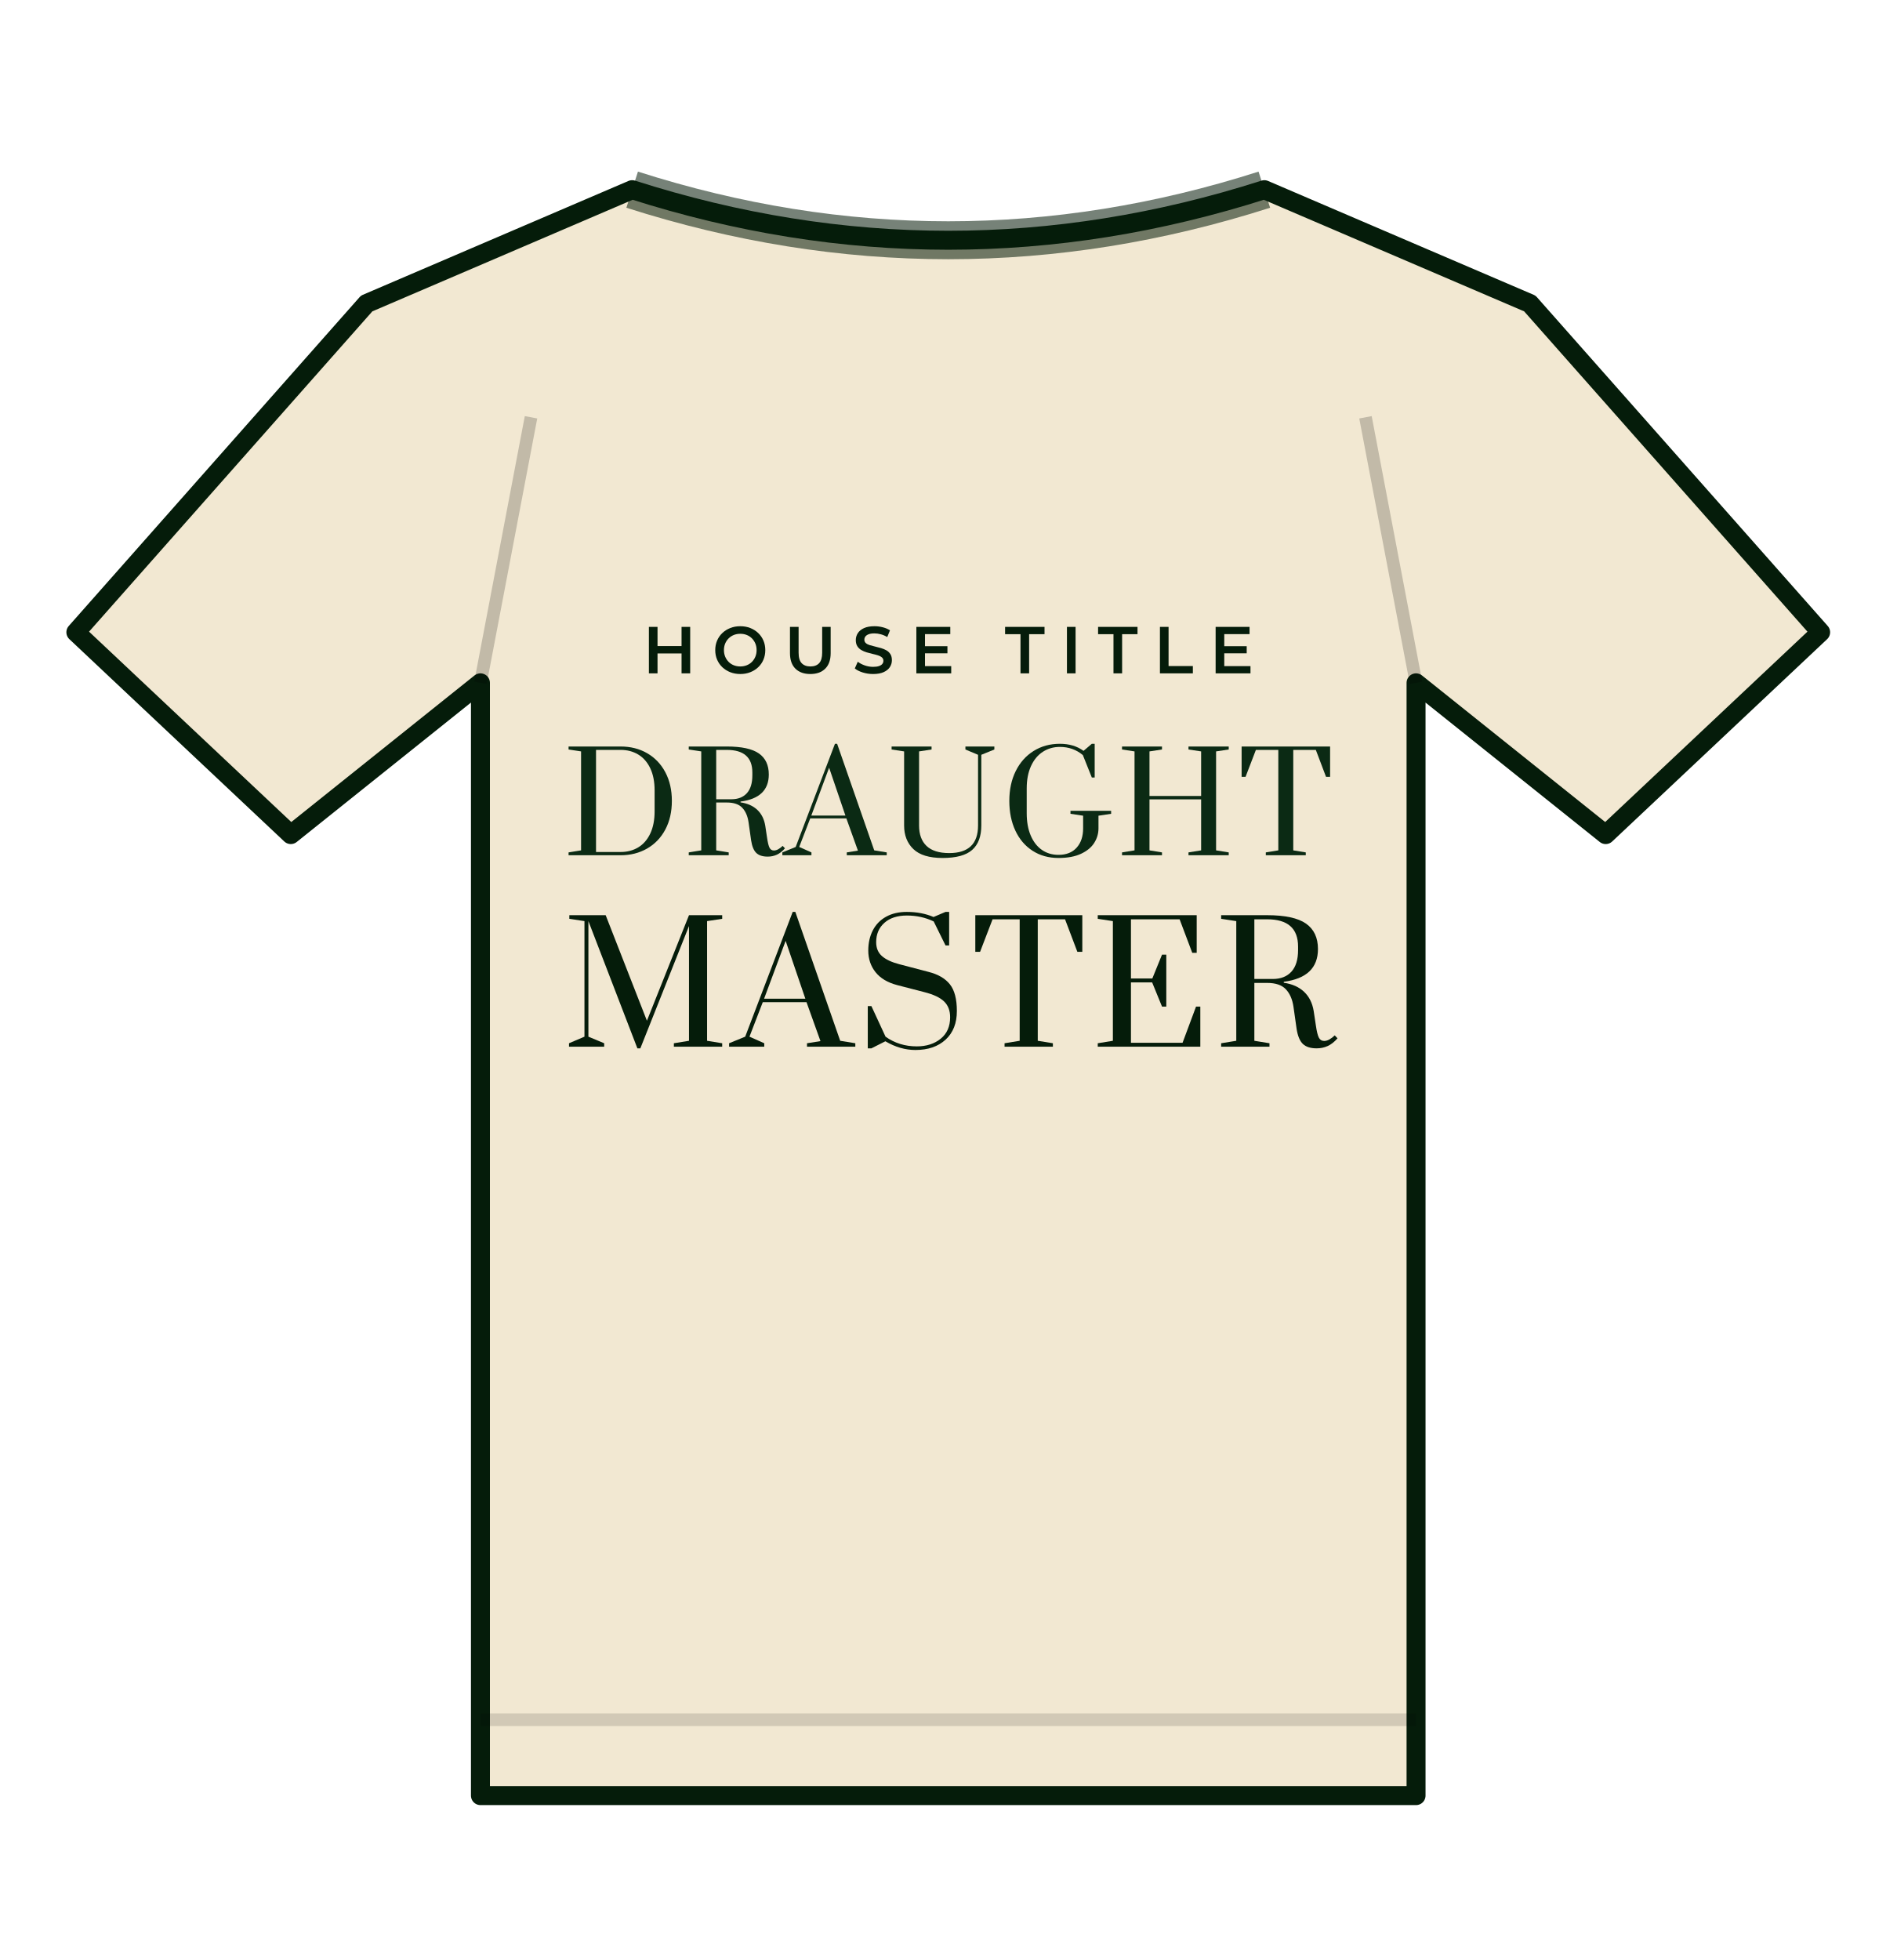
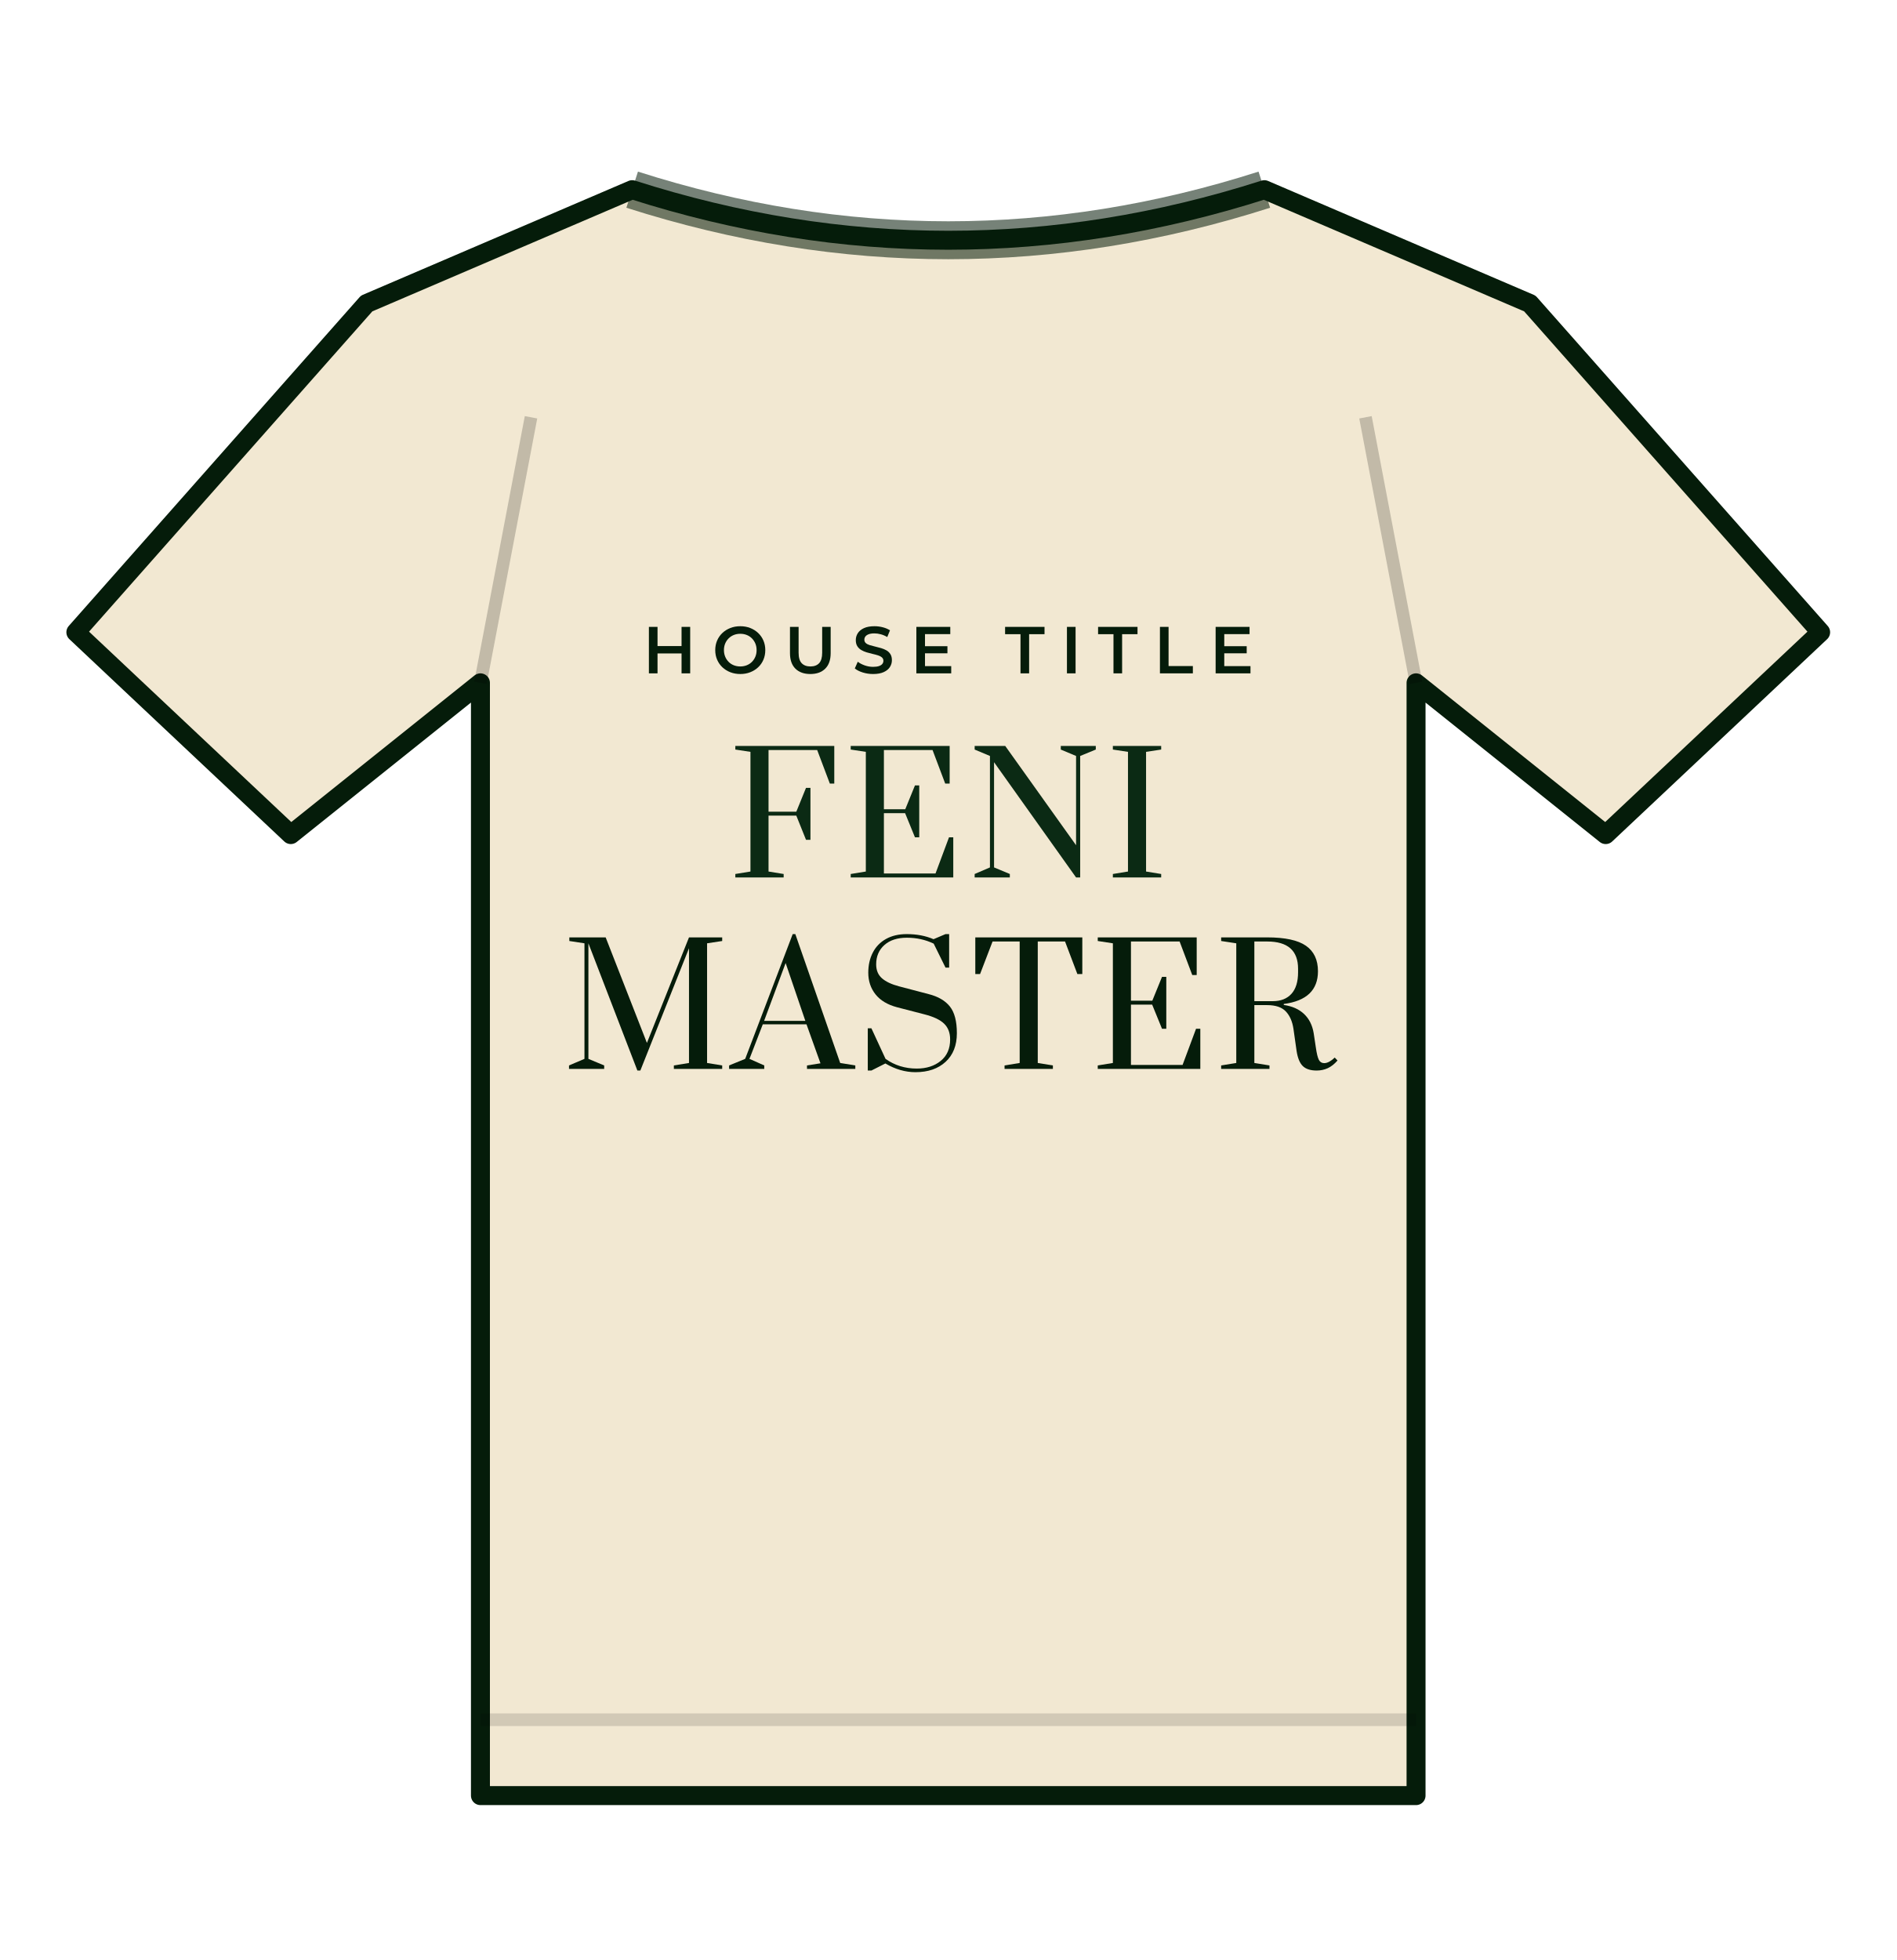
<svg xmlns="http://www.w3.org/2000/svg" viewBox="0 0 300 310">
  <path d="M100,30 L58,48 L12,100 L46,132 L76,108 L76,284 L224,284 L224,108 L254,132 L288,100 L242,48 L200,30 Q150,46 100,30 Z" fill="#F2E8D2" stroke="#051C0A" stroke-width="3" stroke-linejoin="round" />
  <path d="M76,108 L84,66 M224,108 L216,66" stroke="#00000033" stroke-width="2" fill="none" />
  <path d="M76,272 L224,272" stroke="#00000022" stroke-width="2" fill="none" />
  <path d="M100,30 Q150,46 200,30" fill="none" stroke="#051C0A" stroke-width="6" opacity=".55" />
  <g fill="#051C0A">
    <path transform="translate(101.66 106.5) scale(0.0105 -0.0105)" d="M586 0V300H224V0H94V700H224V411H586V700H716V0Z" />
    <path transform="translate(112.68 106.5) scale(0.0105 -0.0105)" d="M422 -10Q340 -10 271 17Q202 44 151 92.5Q100 141 72 206.5Q44 272 44 350Q44 428 72 493.5Q100 559 151 607.5Q202 656 271 683Q340 710 421 710Q503 710 571.5 683Q640 656 691 607.5Q742 559 770 493.5Q798 428 798 350Q798 272 770 206Q742 140 691 92Q640 44 571.5 17Q503 -10 422 -10ZM421 104Q474 104 519 122Q564 140 597 173.5Q630 207 648.5 251.5Q667 296 667 350Q667 404 648.5 448.5Q630 493 597 526.5Q564 560 519 578Q474 596 421 596Q368 596 323.5 578Q279 560 245.5 526.5Q212 493 193.5 448.5Q175 404 175 350Q175 297 193.5 252Q212 207 245 173.5Q278 140 323 122Q368 104 421 104Z" />
    <path transform="translate(124.04 106.5) scale(0.0105 -0.0105)" d="M395 -10Q251 -10 169.5 71Q88 152 88 305V700H218V310Q218 202 264.5 153Q311 104 396 104Q481 104 527 153Q573 202 573 310V700H701V305Q701 152 619.5 71Q538 -10 395 -10Z" />
    <path transform="translate(134.85 106.5) scale(0.0105 -0.0105)" d="M311 -10Q229 -10 154 13.5Q79 37 35 74L80 175Q122 142 184 120Q246 98 311 98Q366 98 400 110Q434 122 450 142.5Q466 163 466 189Q466 221 443 240.5Q420 260 383.5 271.5Q347 283 302.5 293Q258 303 213.5 316.5Q169 330 132.5 351.5Q96 373 73 409Q50 445 50 501Q50 558 80.5 605.5Q111 653 173.5 681.5Q236 710 332 710Q395 710 457 694Q519 678 565 648L524 547Q477 575 427 588.5Q377 602 331 602Q277 602 243.5 589Q210 576 194.5 555Q179 534 179 507Q179 475 201.5 455.5Q224 436 260.5 425Q297 414 342 403.5Q387 393 431.5 380Q476 367 512.5 346Q549 325 571.5 289Q594 253 594 198Q594 142 563.5 94.5Q533 47 470 18.5Q407 -10 311 -10Z" />
    <path transform="translate(143.97 106.5) scale(0.0105 -0.0105)" d="M94 0V700H605V591H224V409H562V302H224V109H619V0Z" />
    <path transform="translate(158.95 106.5) scale(0.0105 -0.0105)" d="M236 0V590H4V700H598V590H366V0Z" />
    <path transform="translate(167.79 106.5) scale(0.0105 -0.0105)" d="M94 0V700H224V0Z" />
    <path transform="translate(173.66 106.5) scale(0.0105 -0.0105)" d="M236 0V590H4V700H598V590H366V0Z" />
    <path transform="translate(182.5 106.5) scale(0.0105 -0.0105)" d="M94 0V700H224V110H590V0Z" />
    <path transform="translate(191.31 106.5) scale(0.0105 -0.0105)" d="M94 0V700H605V591H224V409H562V302H224V109H619V0Z" />
  </g>
  <g fill="#0B2A14">
-     <path transform="translate(89.08 135.27) scale(0.0215 -0.0215)" d="M40 21 132 36V764L40 778V800H423Q533 800 618.5 750.5Q704 701 752 610.5Q800 520 800 400Q800 280 752 189.5Q704 99 618 49.5Q532 0 423 0H40ZM423 24Q496 24 552.5 58Q609 92 641 159.5Q673 227 673 323V477Q673 573 641 640Q609 707 552.5 741Q496 775 423 775H242V24Z" />
-     <path transform="translate(108.09 135.27) scale(0.0215 -0.0215)" d="M499 109 480 243Q470 311 433.5 349.5Q397 388 320 388H242V36L334 21V0H40V21L132 36V764L40 778V800H320Q483 800 556 749Q629 698 629 594Q629 422 421 395V389Q498 378 544.5 334Q591 290 603 217L616 131Q624 75 634.5 55Q645 35 667 35Q682 35 699 44.5Q716 54 731 69L748 51Q719 18 688 4Q657 -10 621 -10Q565 -10 537 17Q509 44 499 109ZM354 412Q427 412 467.5 456.5Q508 501 508 588V609Q508 775 320 775H242V412Z" />
-     <path transform="translate(124.36 135.27) scale(0.0215 -0.0215)" d="M-28 0V21L70 61L359 820H375L648 36L740 21V0H446V21L528 34L443 271H177L96 61L186 21V0ZM185 292H436L316 644Z" />
-     <path transform="translate(140.46 135.27) scale(0.0215 -0.0215)" d="M119 219V764L27 778V800H321V778L229 764V219Q229 121 284 68.5Q339 16 451 16Q663 16 663 219V739L570 778V800H783V778L687 739V219Q687 99 620 39.5Q553 -20 402 -20Q255 -20 187 45.5Q119 111 119 219Z" />
-     <path transform="translate(158.5 135.27) scale(0.0215 -0.0215)" d="M54 400Q54 524 101 619Q148 714 232.5 767Q317 820 426 820Q529 820 600 768L661 820H682V572H661L595 737Q523 797 426 797Q356 797 300.5 761Q245 725 213.5 656Q182 587 182 492V309Q182 214 211.5 145Q241 76 293.5 39.5Q346 3 416 3Q502 3 549.5 56Q597 109 597 198V291L504 305V327H803V305L710 291V198Q710 141 679 91.5Q648 42 582 11Q516 -20 416 -20Q307 -20 225 33Q143 86 98.5 181Q54 276 54 400Z" />
-     <path transform="translate(176.63 135.27) scale(0.0215 -0.0215)" d="M40 0V21L132 36V764L40 778V800H334V778L242 764V436H622V764L529 778V800H825V778L732 764V36L825 21V0H529V21L622 36V411H242V36L334 21V0Z" />
-     <path transform="translate(195.87 135.27) scale(0.0215 -0.0215)" d="M203 0V21L295 36V775H130L54 577H25V800H676V577H646L571 775H405V36L497 21V0Z" />
+     <path transform="translate(115.28 138.78) scale(0.026 -0.026)" d="M40 0V21L132 36V764L40 778V800H642V571H615L538 775H242V400H411L470 545H497V229H470L411 376H242V36L334 21V0Z" />
+     <path transform="translate(133.53 138.78) scale(0.026 -0.026)" d="M40 0V21L132 36V764L40 778V800H642V571H615L538 775H242V415H372L431 560H457V244H431L371 391H242V24H556L638 244H664V0Z" />
+     <path transform="translate(153.06 138.78) scale(0.026 -0.026)" d="M43 0V21L136 61V739L43 778V800H229L660 196V739L567 778V800H780V778L685 739V0H660L161 701V61L257 21V0Z" />
+     <path transform="translate(175 138.78) scale(0.026 -0.026)" d="M40 0V21L132 36V764L40 778V800H334V778L242 764V36L334 21V0Z" />
  </g>
  <g fill="#051C0A">
-     <path transform="translate(88.97 165.55) scale(0.026 -0.026)" d="M456 -10 158 764V61L254 21V0H40V21L134 61V764L42 778V800H263L514 158L770 800H972V778L880 764V36L972 21V0H678V21L770 36V734L474 -10Z" />
-     <path transform="translate(116.06 165.55) scale(0.026 -0.026)" d="M-28 0V21L70 61L359 820H375L648 36L740 21V0H446V21L528 34L443 271H177L96 61L186 21V0ZM185 292H436L316 644Z" />
-     <path transform="translate(135.53 165.55) scale(0.026 -0.026)" d="M174 33 89 -10H67V247H89L175 61Q258 2 365 2Q453 2 510.5 48.5Q568 95 568 179Q568 240 531 275.5Q494 311 411 332L245 375Q158 398 114 453.5Q70 509 70 585Q70 654 97.5 707.5Q125 761 178 790.5Q231 820 304 820Q395 820 467 789L540 820H562V616H540L468 762Q393 798 305 798Q218 798 168 753.5Q118 709 118 636Q118 582 153.5 551Q189 520 258 502L437 455Q524 433 566.5 379.5Q609 326 609 217Q609 106 540.5 43Q472 -20 357 -20Q264 -20 174 33Z" />
-     <path transform="translate(153.63 165.55) scale(0.026 -0.026)" d="M203 0V21L295 36V775H130L54 577H25V800H676V577H646L571 775H405V36L497 21V0Z" />
-     <path transform="translate(172.61 165.55) scale(0.026 -0.026)" d="M40 0V21L132 36V764L40 778V800H642V571H615L538 775H242V415H372L431 560H457V244H431L371 391H242V24H556L638 244H664V0Z" />
-     <path transform="translate(192.13 165.55) scale(0.026 -0.026)" d="M499 109 480 243Q470 311 433.5 349.5Q397 388 320 388H242V36L334 21V0H40V21L132 36V764L40 778V800H320Q483 800 556 749Q629 698 629 594Q629 422 421 395V389Q498 378 544.5 334Q591 290 603 217L616 131Q624 75 634.5 55Q645 35 667 35Q682 35 699 44.5Q716 54 731 69L748 51Q719 18 688 4Q657 -10 621 -10Q565 -10 537 17Q509 44 499 109ZM354 412Q427 412 467.5 456.5Q508 501 508 588V609Q508 775 320 775H242V412Z" />
+     <path transform="translate(88.97 169.06) scale(0.026 -0.026)" d="M456 -10 158 764V61L254 21V0H40V21L134 61V764L42 778V800H263L514 158L770 800H972V778L880 764V36L972 21V0H678V21L770 36V734L474 -10Z" />
+     <path transform="translate(116.06 169.06) scale(0.026 -0.026)" d="M-28 0V21L70 61L359 820H375L648 36L740 21V0H446V21L528 34L443 271H177L96 61L186 21V0ZM185 292H436L316 644Z" />
+     <path transform="translate(135.53 169.06) scale(0.026 -0.026)" d="M174 33 89 -10H67V247H89L175 61Q258 2 365 2Q453 2 510.5 48.5Q568 95 568 179Q568 240 531 275.5Q494 311 411 332L245 375Q158 398 114 453.5Q70 509 70 585Q70 654 97.5 707.5Q125 761 178 790.5Q231 820 304 820Q395 820 467 789L540 820H562V616H540L468 762Q393 798 305 798Q218 798 168 753.5Q118 709 118 636Q118 582 153.5 551Q189 520 258 502L437 455Q524 433 566.5 379.5Q609 326 609 217Q609 106 540.5 43Q472 -20 357 -20Q264 -20 174 33Z" />
+     <path transform="translate(153.63 169.06) scale(0.026 -0.026)" d="M203 0V21L295 36V775H130L54 577H25V800H676V577H646L571 775H405V36L497 21V0Z" />
+     <path transform="translate(172.61 169.06) scale(0.026 -0.026)" d="M40 0V21L132 36V764L40 778V800H642V571H615L538 775H242V415H372L431 560H457V244H431L371 391H242V24H556L638 244H664V0Z" />
+     <path transform="translate(192.13 169.06) scale(0.026 -0.026)" d="M499 109 480 243Q470 311 433.5 349.5Q397 388 320 388H242V36L334 21V0H40V21L132 36V764L40 778V800H320Q483 800 556 749Q629 698 629 594Q629 422 421 395V389Q498 378 544.5 334Q591 290 603 217L616 131Q624 75 634.5 55Q645 35 667 35Q682 35 699 44.5Q716 54 731 69L748 51Q719 18 688 4Q657 -10 621 -10Q565 -10 537 17Q509 44 499 109ZM354 412Q427 412 467.5 456.5Q508 501 508 588V609Q508 775 320 775H242V412Z" />
  </g>
</svg>
